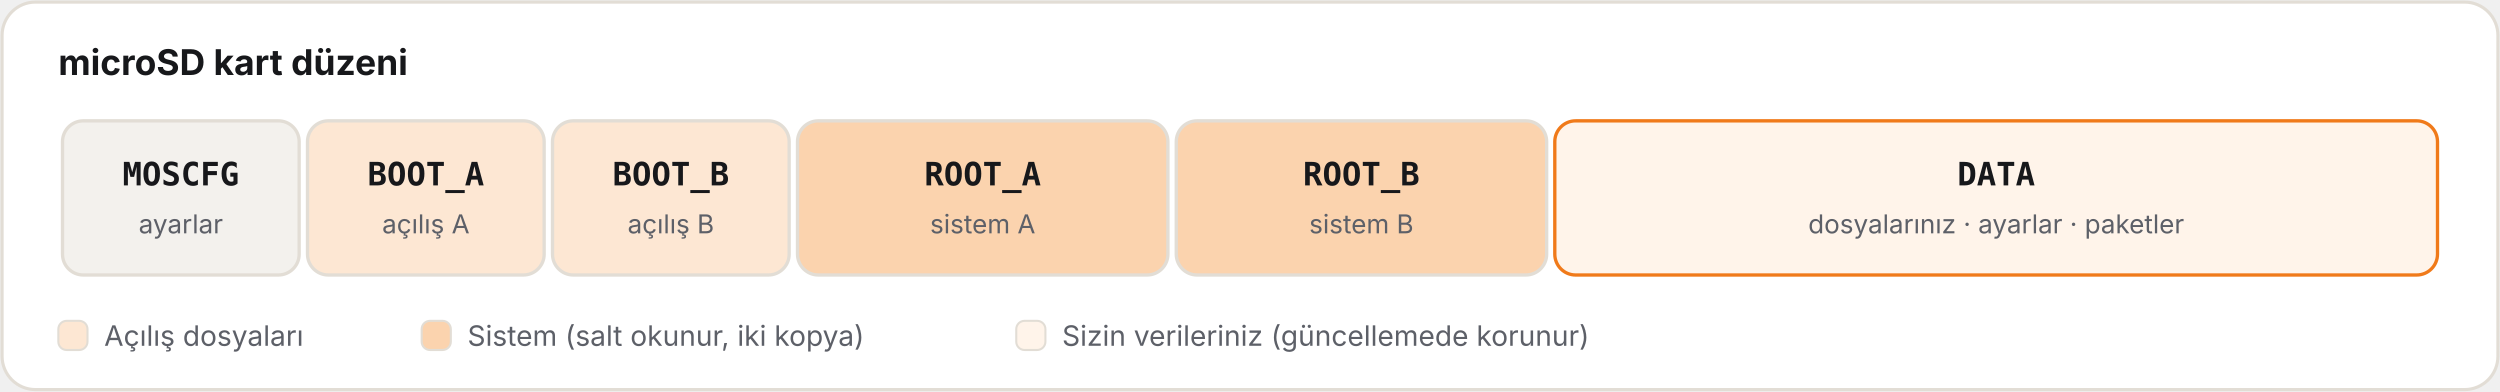
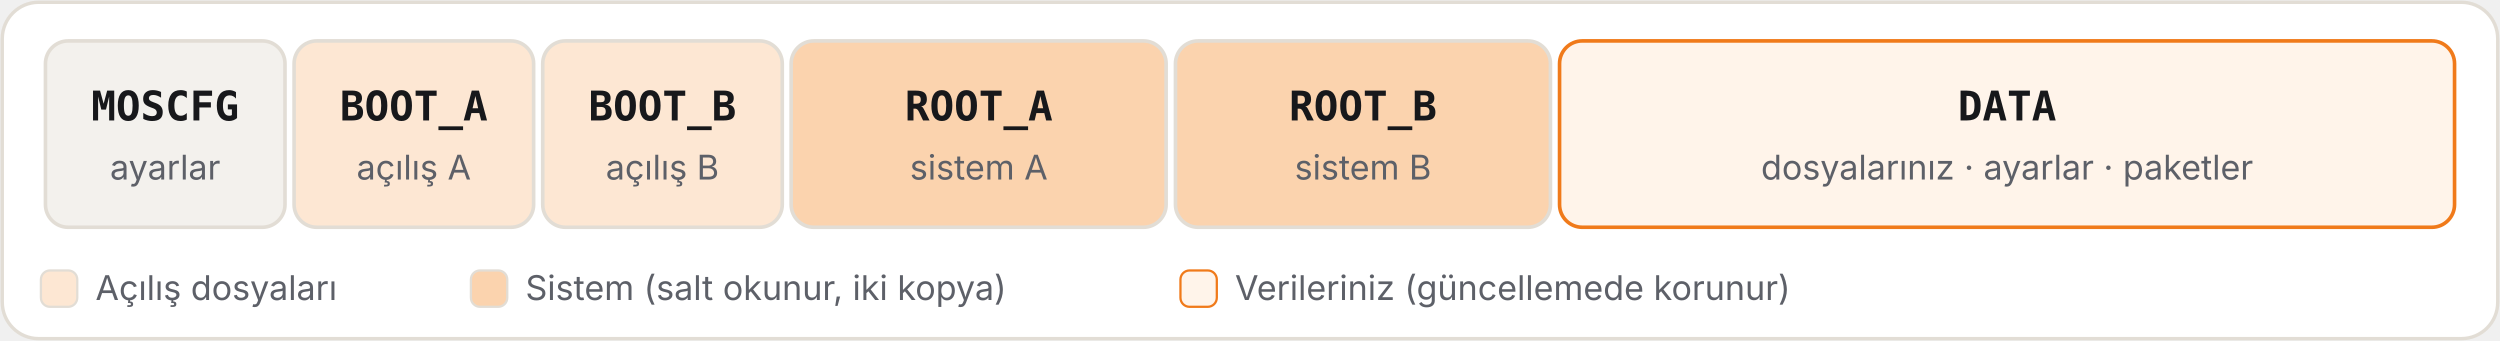
- <svg xmlns="http://www.w3.org/2000/svg" viewBox="0 0 1200 188" width="1200" height="188" role="img" aria-label="microSD kart düzeni">
-   <rect x="1" y="1" width="1198" height="186" rx="16" fill="#ffffff" stroke="#e2ddd5" stroke-width="1.5" />
-   <text x="28" y="36" font-family="-apple-system, 'Segoe UI', Inter, Roboto, 'Helvetica Neue', Arial, sans-serif" font-size="17" font-weight="700" fill="#17181b" text-anchor="start">microSD kart düzeni</text>
-   <rect x="30.0" y="58" width="113.6" height="74" rx="10" fill="#f3f1ed" stroke="#e2ddd5" stroke-width="1.6" />
-   <text x="86.804" y="89" font-family="ui-monospace, 'SFMono-Regular', Menlo, Consolas, monospace" font-size="15.5" font-weight="700" fill="#17181b" text-anchor="middle">MOSCFG</text>
-   <text x="86.804" y="112" font-family="-apple-system, 'Segoe UI', Inter, Roboto, 'Helvetica Neue', Arial, sans-serif" font-size="12.5" font-weight="400" fill="#5d6068" text-anchor="middle">ayarlar</text>
-   <rect x="147.6" y="58" width="113.6" height="74" rx="10" fill="#fde7d3" stroke="#e2ddd5" stroke-width="1.6" />
-   <text x="204.411" y="89" font-family="ui-monospace, 'SFMono-Regular', Menlo, Consolas, monospace" font-size="15.5" font-weight="700" fill="#17181b" text-anchor="middle">BOOT_A</text>
-   <text x="204.411" y="112" font-family="-apple-system, 'Segoe UI', Inter, Roboto, 'Helvetica Neue', Arial, sans-serif" font-size="12.5" font-weight="400" fill="#5d6068" text-anchor="middle">açılış A</text>
-   <rect x="265.2" y="58" width="113.6" height="74" rx="10" fill="#fde7d3" stroke="#e2ddd5" stroke-width="1.6" />
-   <text x="322.019" y="89" font-family="ui-monospace, 'SFMono-Regular', Menlo, Consolas, monospace" font-size="15.5" font-weight="700" fill="#17181b" text-anchor="middle">BOOT_B</text>
-   <text x="322.019" y="112" font-family="-apple-system, 'Segoe UI', Inter, Roboto, 'Helvetica Neue', Arial, sans-serif" font-size="12.5" font-weight="400" fill="#5d6068" text-anchor="middle">açılış B</text>
-   <rect x="382.8" y="58" width="177.8" height="74" rx="10" fill="#fbd3ae" stroke="#e2ddd5" stroke-width="1.6" />
-   <text x="471.701" y="89" font-family="ui-monospace, 'SFMono-Regular', Menlo, Consolas, monospace" font-size="15.5" font-weight="700" fill="#17181b" text-anchor="middle">ROOT_A</text>
-   <text x="471.701" y="112" font-family="-apple-system, 'Segoe UI', Inter, Roboto, 'Helvetica Neue', Arial, sans-serif" font-size="12.5" font-weight="400" fill="#5d6068" text-anchor="middle">sistem A</text>
-   <rect x="564.6" y="58" width="177.8" height="74" rx="10" fill="#fbd3ae" stroke="#e2ddd5" stroke-width="1.6" />
-   <text x="653.458" y="89" font-family="ui-monospace, 'SFMono-Regular', Menlo, Consolas, monospace" font-size="15.5" font-weight="700" fill="#17181b" text-anchor="middle">ROOT_B</text>
-   <text x="653.458" y="112" font-family="-apple-system, 'Segoe UI', Inter, Roboto, 'Helvetica Neue', Arial, sans-serif" font-size="12.5" font-weight="400" fill="#5d6068" text-anchor="middle">sistem B</text>
-   <rect x="746.3" y="58" width="423.7" height="74" rx="10" fill="#fff4ea" stroke="#f07a1a" stroke-width="1.6" />
-   <text x="958.168" y="89" font-family="ui-monospace, 'SFMono-Regular', Menlo, Consolas, monospace" font-size="15.5" font-weight="700" fill="#17181b" text-anchor="middle">DATA</text>
-   <text x="958.168" y="112" font-family="-apple-system, 'Segoe UI', Inter, Roboto, 'Helvetica Neue', Arial, sans-serif" font-size="12.5" font-weight="400" fill="#5d6068" text-anchor="middle">dosyalarınız · ayarlar · paketler</text>
-   <rect x="28" y="154" width="14" height="14" rx="4" fill="#fde7d3" stroke="#e2ddd5" />
-   <text x="50" y="166" font-family="-apple-system, 'Segoe UI', Inter, Roboto, 'Helvetica Neue', Arial, sans-serif" font-size="13.5" font-weight="400" fill="#5d6068" text-anchor="start">Açılış dosyaları</text>
-   <rect x="202.4" y="154" width="14" height="14" rx="4" fill="#fbd3ae" stroke="#e2ddd5" />
-   <text x="224.4" y="166" font-family="-apple-system, 'Segoe UI', Inter, Roboto, 'Helvetica Neue', Arial, sans-serif" font-size="13.5" font-weight="400" fill="#5d6068" text-anchor="start">Sistem (salt okunur, iki kopya)</text>
-   <rect x="487.8" y="154" width="14" height="14" rx="4" fill="#fff4ea" stroke="#e2ddd5" />
-   <text x="509.8" y="166" font-family="-apple-system, 'Segoe UI', Inter, Roboto, 'Helvetica Neue', Arial, sans-serif" font-size="13.5" font-weight="400" fill="#5d6068" text-anchor="start">Sizin verileriniz (güncellemede korunur)</text>
+ <svg xmlns="http://www.w3.org/2000/svg" viewBox="0 0 1100 150" width="1100" height="150" role="img" aria-label="microSD kart düzeni">
+   <rect x="1" y="1" width="1098" height="148" rx="16" fill="#ffffff" stroke="#e2ddd5" stroke-width="1.5" />
+   <rect x="20.0" y="18" width="105.4" height="82" rx="10" fill="#f3f1ed" stroke="#e2ddd5" stroke-width="1.6" />
+   <text x="72.692" y="53" font-family="ui-monospace, 'SFMono-Regular', Menlo, Consolas, monospace" font-size="18" font-weight="700" fill="#17181b" text-anchor="middle">MOSCFG</text>
+   <text x="72.692" y="79" font-family="-apple-system, 'Segoe UI', Inter, Roboto, 'Helvetica Neue', Arial, sans-serif" font-size="15" font-weight="400" fill="#5d6068" text-anchor="middle">ayarlar</text>
+   <rect x="129.4" y="18" width="105.4" height="82" rx="10" fill="#fde7d3" stroke="#e2ddd5" stroke-width="1.6" />
+   <text x="182.075" y="53" font-family="ui-monospace, 'SFMono-Regular', Menlo, Consolas, monospace" font-size="18" font-weight="700" fill="#17181b" text-anchor="middle">BOOT_A</text>
+   <text x="182.075" y="79" font-family="-apple-system, 'Segoe UI', Inter, Roboto, 'Helvetica Neue', Arial, sans-serif" font-size="15" font-weight="400" fill="#5d6068" text-anchor="middle">açılış A</text>
+   <rect x="238.8" y="18" width="105.4" height="82" rx="10" fill="#fde7d3" stroke="#e2ddd5" stroke-width="1.6" />
+   <text x="291.458" y="53" font-family="ui-monospace, 'SFMono-Regular', Menlo, Consolas, monospace" font-size="18" font-weight="700" fill="#17181b" text-anchor="middle">BOOT_B</text>
+   <text x="291.458" y="79" font-family="-apple-system, 'Segoe UI', Inter, Roboto, 'Helvetica Neue', Arial, sans-serif" font-size="15" font-weight="400" fill="#5d6068" text-anchor="middle">açılış B</text>
+   <rect x="348.1" y="18" width="165.0" height="82" rx="10" fill="#fbd3ae" stroke="#e2ddd5" stroke-width="1.6" />
+   <text x="430.673" y="53" font-family="ui-monospace, 'SFMono-Regular', Menlo, Consolas, monospace" font-size="18" font-weight="700" fill="#17181b" text-anchor="middle">ROOT_A</text>
+   <text x="430.673" y="79" font-family="-apple-system, 'Segoe UI', Inter, Roboto, 'Helvetica Neue', Arial, sans-serif" font-size="15" font-weight="400" fill="#5d6068" text-anchor="middle">sistem A</text>
+   <rect x="517.2" y="18" width="165.0" height="82" rx="10" fill="#fbd3ae" stroke="#e2ddd5" stroke-width="1.6" />
+   <text x="599.72" y="53" font-family="ui-monospace, 'SFMono-Regular', Menlo, Consolas, monospace" font-size="18" font-weight="700" fill="#17181b" text-anchor="middle">ROOT_B</text>
+   <text x="599.72" y="79" font-family="-apple-system, 'Segoe UI', Inter, Roboto, 'Helvetica Neue', Arial, sans-serif" font-size="15" font-weight="400" fill="#5d6068" text-anchor="middle">sistem B</text>
+   <rect x="686.2" y="18" width="393.8" height="82" rx="10" fill="#fff4ea" stroke="#f07a1a" stroke-width="1.6" />
+   <text x="883.121" y="53" font-family="ui-monospace, 'SFMono-Regular', Menlo, Consolas, monospace" font-size="18" font-weight="700" fill="#17181b" text-anchor="middle">DATA</text>
+   <text x="883.121" y="79" font-family="-apple-system, 'Segoe UI', Inter, Roboto, 'Helvetica Neue', Arial, sans-serif" font-size="15" font-weight="400" fill="#5d6068" text-anchor="middle">dosyalarınız · ayarlar · paketler</text>
+   <rect x="18" y="119" width="16" height="16" rx="4" fill="#fde7d3" stroke="#e2ddd5" />
+   <text x="42" y="132" font-family="-apple-system, 'Segoe UI', Inter, Roboto, 'Helvetica Neue', Arial, sans-serif" font-size="15" font-weight="400" fill="#5d6068" text-anchor="start">Açılış dosyaları</text>
+   <rect x="207.2" y="119" width="16" height="16" rx="4" fill="#fbd3ae" stroke="#e2ddd5" />
+   <text x="231.2" y="132" font-family="-apple-system, 'Segoe UI', Inter, Roboto, 'Helvetica Neue', Arial, sans-serif" font-size="15" font-weight="400" fill="#5d6068" text-anchor="start">Sistem (salt okunur, iki kopya)</text>
+   <rect x="519.4" y="119" width="16" height="16" rx="4" fill="#fff4ea" stroke="#f07a1a" />
+   <text x="543.4" y="132" font-family="-apple-system, 'Segoe UI', Inter, Roboto, 'Helvetica Neue', Arial, sans-serif" font-size="15" font-weight="400" fill="#5d6068" text-anchor="start">Verileriniz (güncellemede korunur)</text>
</svg>
